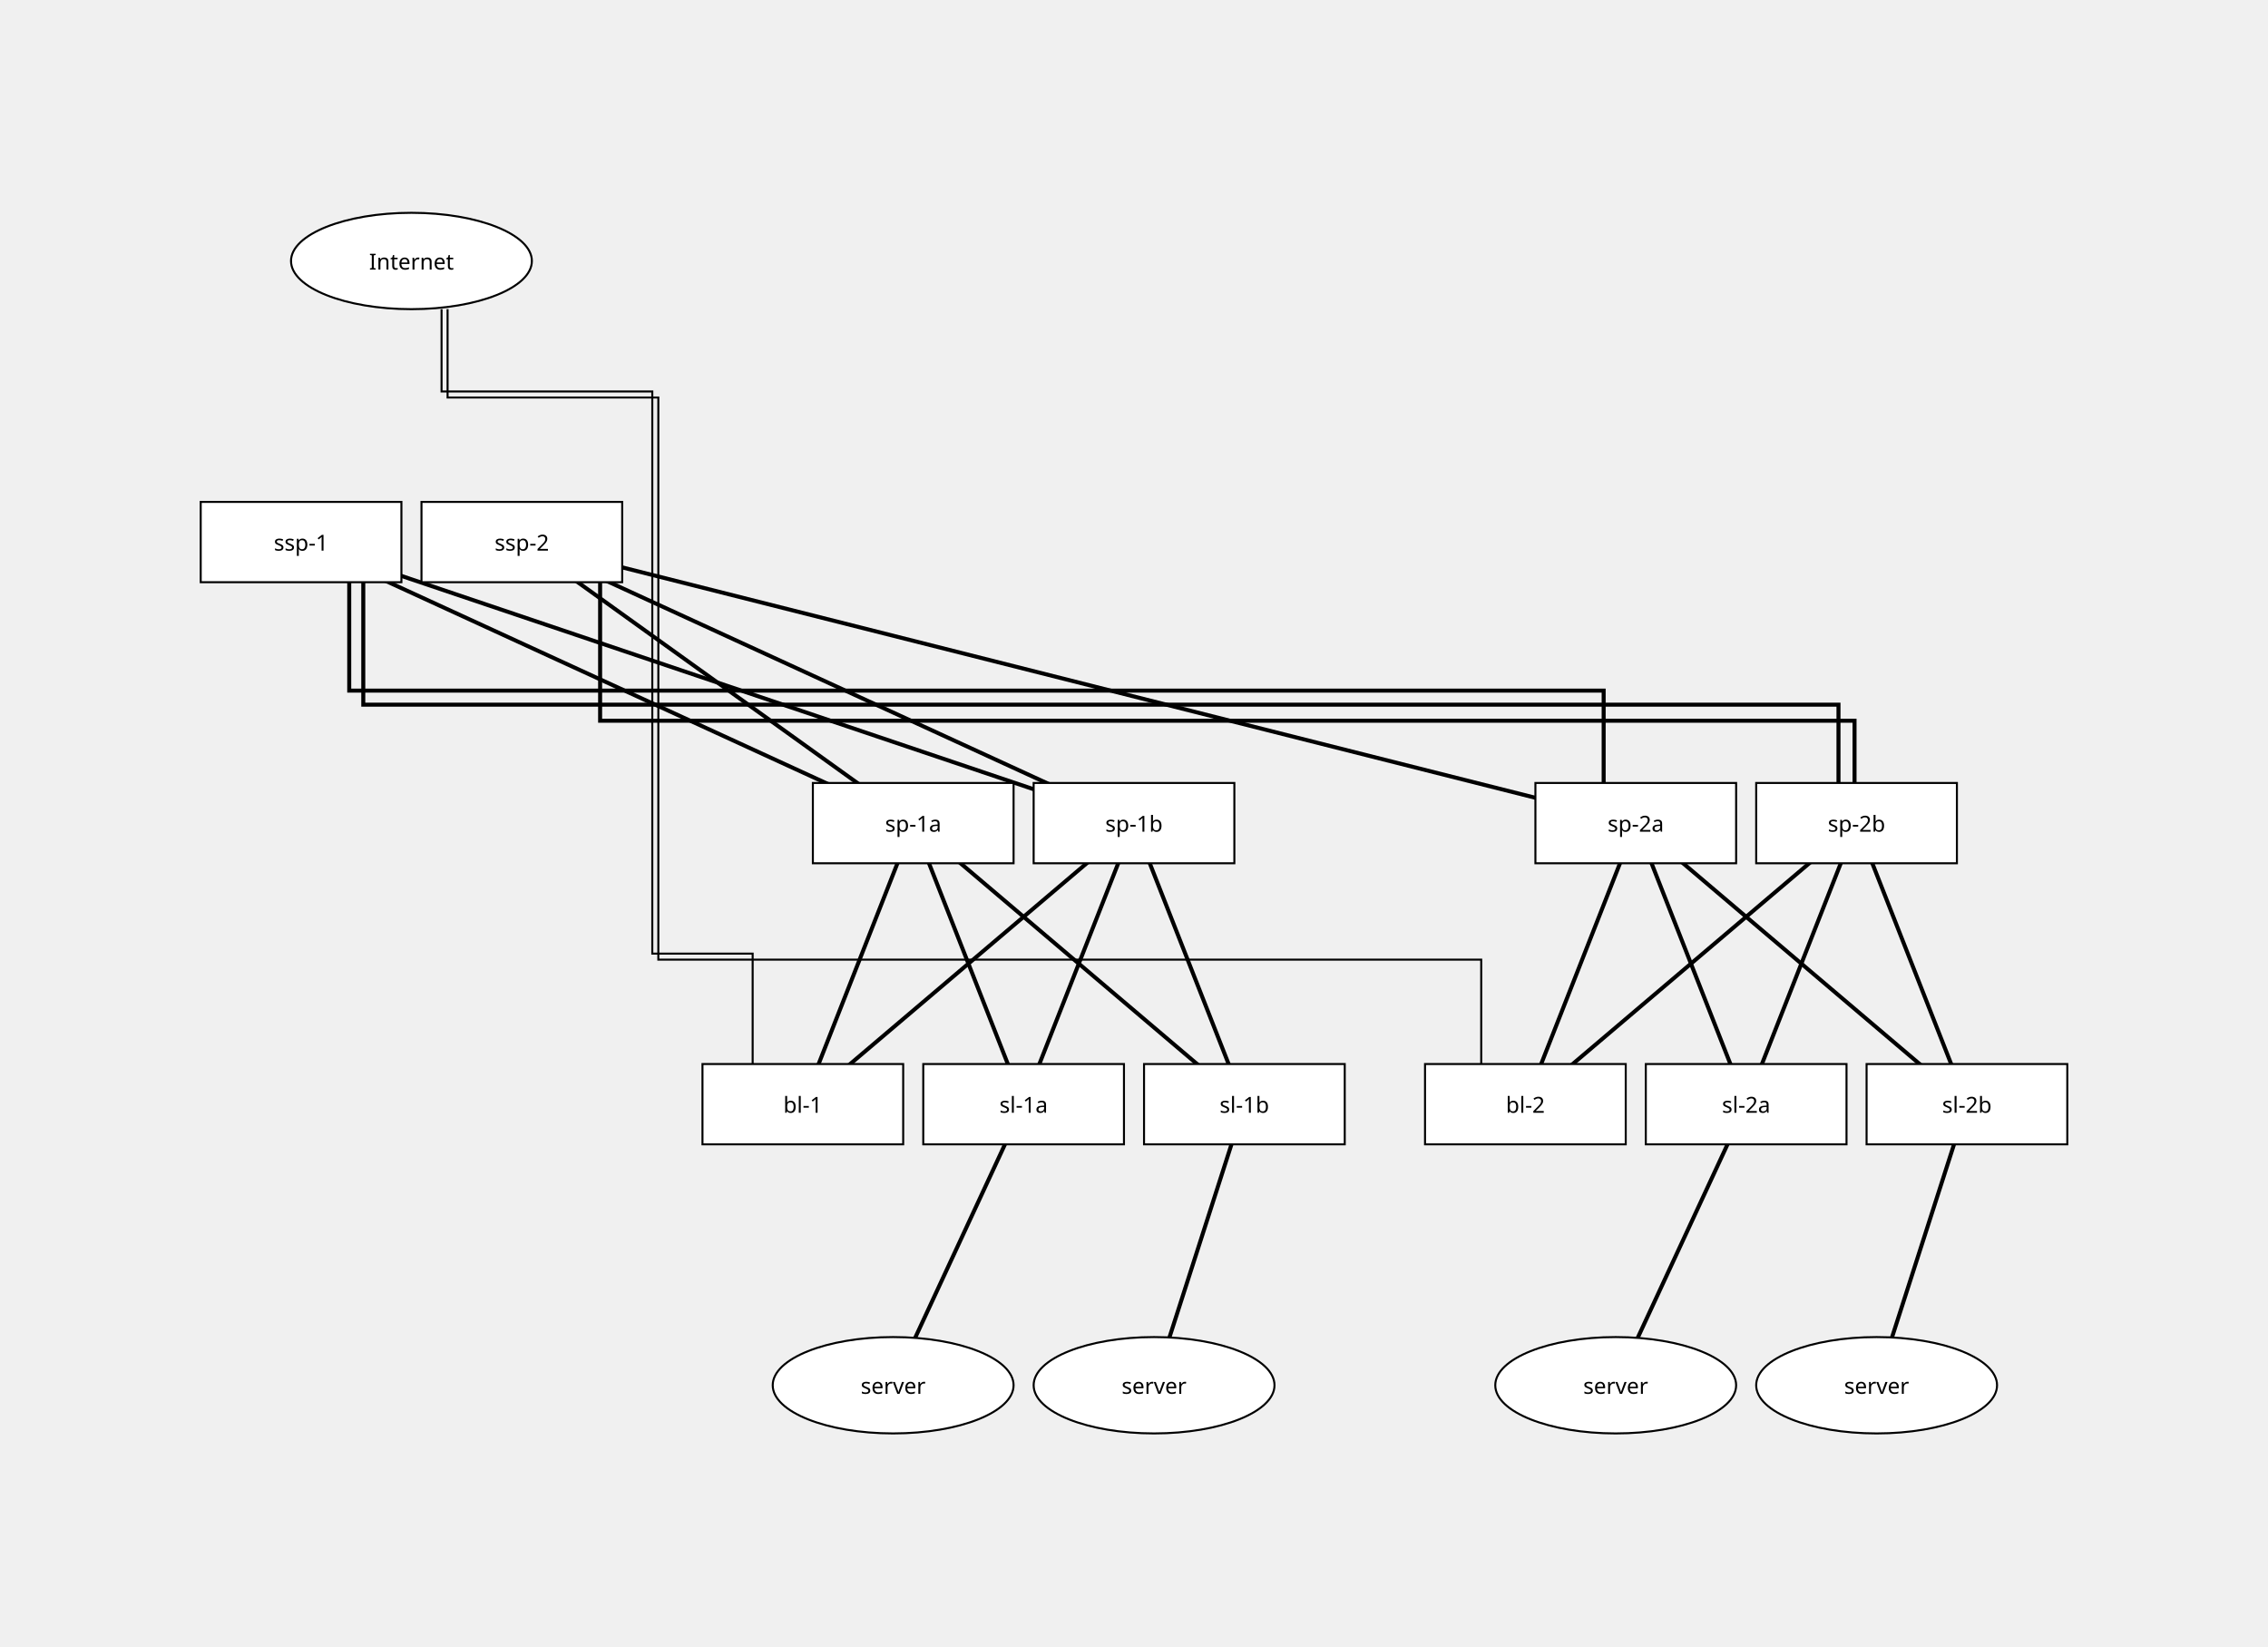
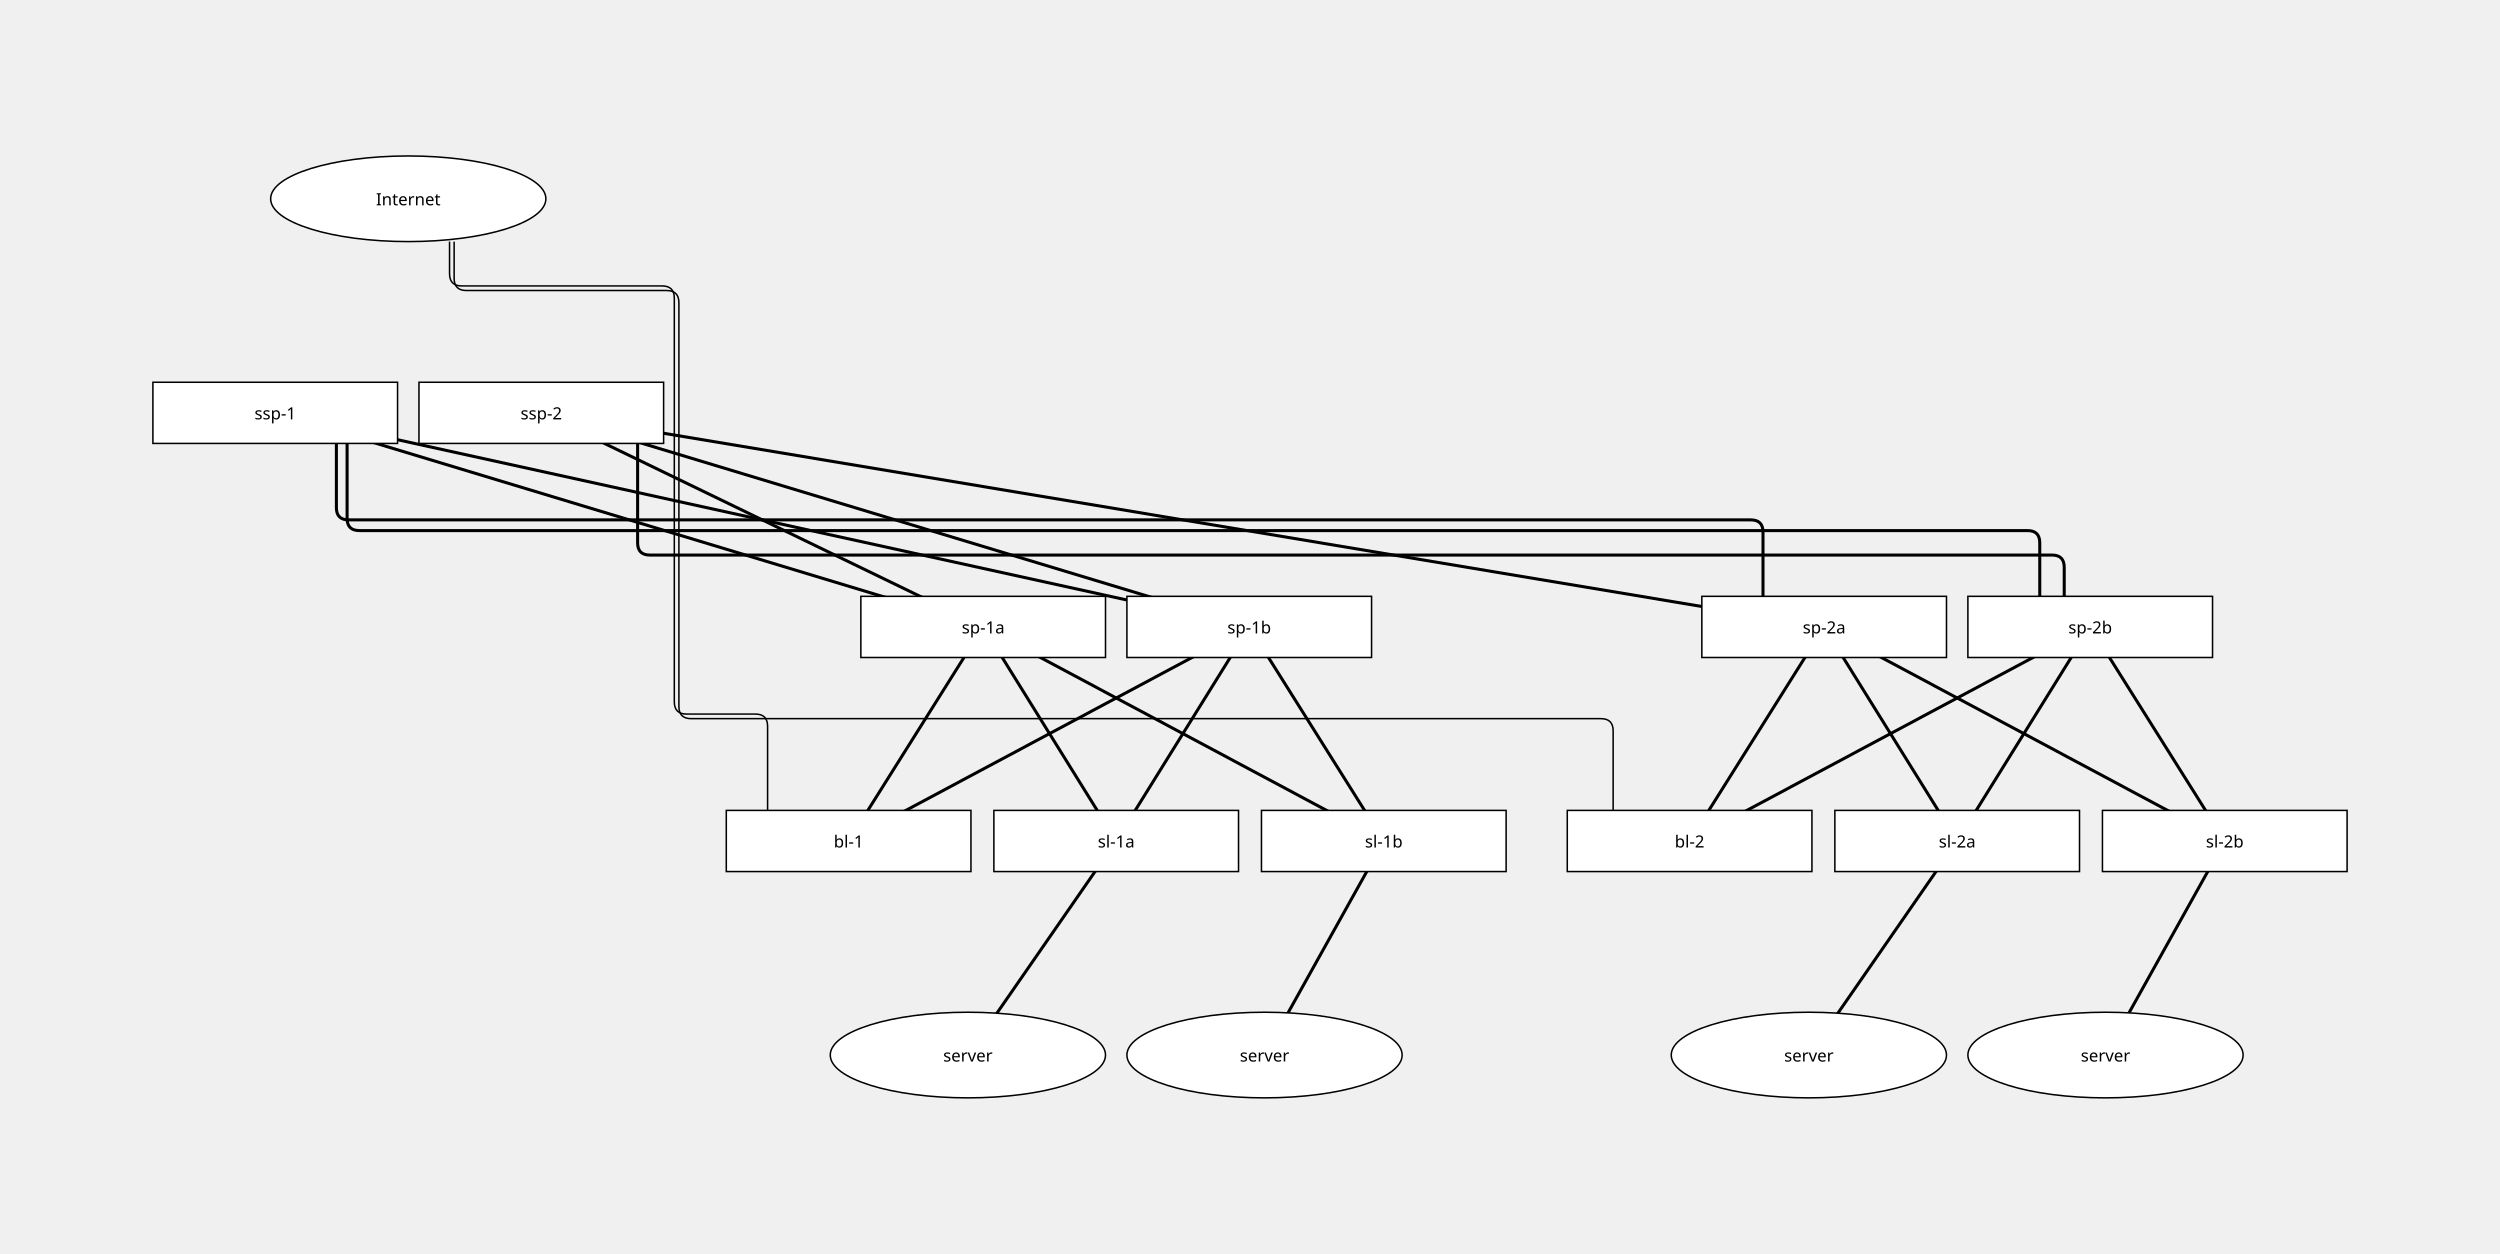
- <svg xmlns="http://www.w3.org/2000/svg" width="1130" height="820" viewBox="0 0 1130 820">
+ <svg xmlns="http://www.w3.org/2000/svg" width="1635" height="820" viewBox="0 0 1635 820">
  <style>
    .node { fill: white; stroke: black; stroke-width: 1; }
    .node-label { font-family: sans-serif; font-size: 11px; text-anchor: middle; dominant-baseline: central; }
    .edge { stroke: black; fill: none; }
    .edge-label { font-family: sans-serif; font-size: 10px; text-anchor: middle; }
+     .group { fill: #f2f2f2; stroke: none; }
+     .group-label { font-family: sans-serif; font-size: 11px; fill: #555; }
  </style>
-   <polyline class="edge" points="220,154 220,195 325,195 325,475 375,475 375,530" />
-   <polyline class="edge" points="223,154 223,198 328,198 328,478 738,478 738,530" />
-   <line class="edge" x1="150" y1="270" x2="455" y2="410" stroke-width="2" />
-   <line class="edge" x1="150" y1="270" x2="565" y2="410" stroke-width="2" />
-   <polyline class="edge" points="174,290 174,344 799,344 799,390" stroke-width="2" />
-   <polyline class="edge" points="181,290 181,351 916,351 916,390" stroke-width="2" />
-   <line class="edge" x1="260" y1="270" x2="455" y2="410" stroke-width="2" />
-   <line class="edge" x1="260" y1="270" x2="565" y2="410" stroke-width="2" />
-   <line class="edge" x1="260" y1="270" x2="815" y2="410" stroke-width="2" />
-   <polyline class="edge" points="299,290 299,359 924,359 924,390" stroke-width="2" />
-   <line class="edge" x1="455" y1="410" x2="400" y2="550" stroke-width="2" />
-   <line class="edge" x1="455" y1="410" x2="510" y2="550" stroke-width="2" />
-   <line class="edge" x1="455" y1="410" x2="620" y2="550" stroke-width="2" />
-   <line class="edge" x1="565" y1="410" x2="400" y2="550" stroke-width="2" />
-   <line class="edge" x1="565" y1="410" x2="510" y2="550" stroke-width="2" />
-   <line class="edge" x1="565" y1="410" x2="620" y2="550" stroke-width="2" />
-   <line class="edge" x1="815" y1="410" x2="760" y2="550" stroke-width="2" />
-   <line class="edge" x1="815" y1="410" x2="870" y2="550" stroke-width="2" />
-   <line class="edge" x1="815" y1="410" x2="980" y2="550" stroke-width="2" />
-   <line class="edge" x1="925" y1="410" x2="760" y2="550" stroke-width="2" />
-   <line class="edge" x1="925" y1="410" x2="870" y2="550" stroke-width="2" />
-   <line class="edge" x1="925" y1="410" x2="980" y2="550" stroke-width="2" />
-   <line class="edge" x1="510" y1="550" x2="445" y2="690" stroke-width="2" />
-   <line class="edge" x1="620" y1="550" x2="575" y2="690" stroke-width="2" />
-   <line class="edge" x1="870" y1="550" x2="805" y2="690" stroke-width="2" />
-   <line class="edge" x1="980" y1="550" x2="935" y2="690" stroke-width="2" />
-   <ellipse class="node" cx="205" cy="130" rx="60" ry="24" />
-   <text class="node-label" x="205" y="130">Internet</text>
-   <rect class="node" x="100" y="250" width="100" height="40" />
-   <text class="node-label" x="150" y="270">ssp-1</text>
-   <rect class="node" x="210" y="250" width="100" height="40" />
-   <text class="node-label" x="260" y="270">ssp-2</text>
-   <rect class="node" x="405" y="390" width="100" height="40" />
-   <text class="node-label" x="455" y="410">sp-1a</text>
-   <rect class="node" x="515" y="390" width="100" height="40" />
-   <text class="node-label" x="565" y="410">sp-1b</text>
-   <rect class="node" x="765" y="390" width="100" height="40" />
-   <text class="node-label" x="815" y="410">sp-2a</text>
-   <rect class="node" x="875" y="390" width="100" height="40" />
-   <text class="node-label" x="925" y="410">sp-2b</text>
-   <rect class="node" x="350" y="530" width="100" height="40" />
-   <text class="node-label" x="400" y="550">bl-1</text>
-   <rect class="node" x="460" y="530" width="100" height="40" />
-   <text class="node-label" x="510" y="550">sl-1a</text>
-   <rect class="node" x="570" y="530" width="100" height="40" />
-   <text class="node-label" x="620" y="550">sl-1b</text>
-   <rect class="node" x="710" y="530" width="100" height="40" />
-   <text class="node-label" x="760" y="550">bl-2</text>
-   <rect class="node" x="820" y="530" width="100" height="40" />
-   <text class="node-label" x="870" y="550">sl-2a</text>
-   <rect class="node" x="930" y="530" width="100" height="40" />
-   <text class="node-label" x="980" y="550">sl-2b</text>
-   <ellipse class="node" cx="445" cy="690" rx="60" ry="24" />
-   <text class="node-label" x="445" y="690">server</text>
-   <ellipse class="node" cx="575" cy="690" rx="60" ry="24" />
-   <text class="node-label" x="575" y="690">server</text>
-   <ellipse class="node" cx="805" cy="690" rx="60" ry="24" />
-   <text class="node-label" x="805" y="690">server</text>
-   <ellipse class="node" cx="935" cy="690" rx="60" ry="24" />
-   <text class="node-label" x="935" y="690">server</text>
+   <path class="edge" d="M294,158 L294,179 Q294,187 302,187 L433,187 Q441,187 441,195 L441,459 Q441,467 449,467 L494,467 Q502,467 502,475 L502,530" />
+   <path class="edge" d="M297,158 L297,182 Q297,190 305,190 L436,190 Q444,190 444,198 L444,462 Q444,470 452,470 L1047,470 Q1055,470 1055,478 L1055,530" />
+   <line class="edge" x1="180" y1="270" x2="643" y2="410" stroke-width="2" />
+   <line class="edge" x1="180" y1="270" x2="817" y2="410" stroke-width="2" />
+   <path class="edge" d="M220,290 L220,332 Q220,340 228,340 L1145,340 Q1153,340 1153,348 L1153,390" stroke-width="2" />
+   <path class="edge" d="M227,290 L227,339 Q227,347 235,347 L1326,347 Q1334,347 1334,355 L1334,390" stroke-width="2" />
+   <line class="edge" x1="354" y1="270" x2="643" y2="410" stroke-width="2" />
+   <line class="edge" x1="354" y1="270" x2="817" y2="410" stroke-width="2" />
+   <line class="edge" x1="354" y1="270" x2="1193" y2="410" stroke-width="2" />
+   <path class="edge" d="M417,290 L417,355 Q417,363 425,363 L1342,363 Q1350,363 1350,371 L1350,390" stroke-width="2" />
+   <line class="edge" x1="643" y1="410" x2="555" y2="550" stroke-width="2" />
+   <line class="edge" x1="643" y1="410" x2="730" y2="550" stroke-width="2" />
+   <line class="edge" x1="643" y1="410" x2="905" y2="550" stroke-width="2" />
+   <line class="edge" x1="817" y1="410" x2="555" y2="550" stroke-width="2" />
+   <line class="edge" x1="817" y1="410" x2="730" y2="550" stroke-width="2" />
+   <line class="edge" x1="817" y1="410" x2="905" y2="550" stroke-width="2" />
+   <line class="edge" x1="1193" y1="410" x2="1105" y2="550" stroke-width="2" />
+   <line class="edge" x1="1193" y1="410" x2="1280" y2="550" stroke-width="2" />
+   <line class="edge" x1="1193" y1="410" x2="1455" y2="550" stroke-width="2" />
+   <line class="edge" x1="1367" y1="410" x2="1105" y2="550" stroke-width="2" />
+   <line class="edge" x1="1367" y1="410" x2="1280" y2="550" stroke-width="2" />
+   <line class="edge" x1="1367" y1="410" x2="1455" y2="550" stroke-width="2" />
+   <line class="edge" x1="730" y1="550" x2="633" y2="690" stroke-width="2" />
+   <line class="edge" x1="905" y1="550" x2="827" y2="690" stroke-width="2" />
+   <line class="edge" x1="1280" y1="550" x2="1183" y2="690" stroke-width="2" />
+   <line class="edge" x1="1455" y1="550" x2="1377" y2="690" stroke-width="2" />
+   <ellipse class="node" cx="267" cy="130" rx="90" ry="28" />
+   <text class="node-label" x="267" y="130">Internet</text>
+   <rect class="node" x="100" y="250" width="160" height="40" />
+   <text class="node-label" x="180" y="270">ssp-1</text>
+   <rect class="node" x="274" y="250" width="160" height="40" />
+   <text class="node-label" x="354" y="270">ssp-2</text>
+   <rect class="node" x="563" y="390" width="160" height="40" />
+   <text class="node-label" x="643" y="410">sp-1a</text>
+   <rect class="node" x="737" y="390" width="160" height="40" />
+   <text class="node-label" x="817" y="410">sp-1b</text>
+   <rect class="node" x="1113" y="390" width="160" height="40" />
+   <text class="node-label" x="1193" y="410">sp-2a</text>
+   <rect class="node" x="1287" y="390" width="160" height="40" />
+   <text class="node-label" x="1367" y="410">sp-2b</text>
+   <rect class="node" x="475" y="530" width="160" height="40" />
+   <text class="node-label" x="555" y="550">bl-1</text>
+   <rect class="node" x="650" y="530" width="160" height="40" />
+   <text class="node-label" x="730" y="550">sl-1a</text>
+   <rect class="node" x="825" y="530" width="160" height="40" />
+   <text class="node-label" x="905" y="550">sl-1b</text>
+   <rect class="node" x="1025" y="530" width="160" height="40" />
+   <text class="node-label" x="1105" y="550">bl-2</text>
+   <rect class="node" x="1200" y="530" width="160" height="40" />
+   <text class="node-label" x="1280" y="550">sl-2a</text>
+   <rect class="node" x="1375" y="530" width="160" height="40" />
+   <text class="node-label" x="1455" y="550">sl-2b</text>
+   <ellipse class="node" cx="633" cy="690" rx="90" ry="28" />
+   <text class="node-label" x="633" y="690">server</text>
+   <ellipse class="node" cx="827" cy="690" rx="90" ry="28" />
+   <text class="node-label" x="827" y="690">server</text>
+   <ellipse class="node" cx="1183" cy="690" rx="90" ry="28" />
+   <text class="node-label" x="1183" y="690">server</text>
+   <ellipse class="node" cx="1377" cy="690" rx="90" ry="28" />
+   <text class="node-label" x="1377" y="690">server</text>
</svg>
